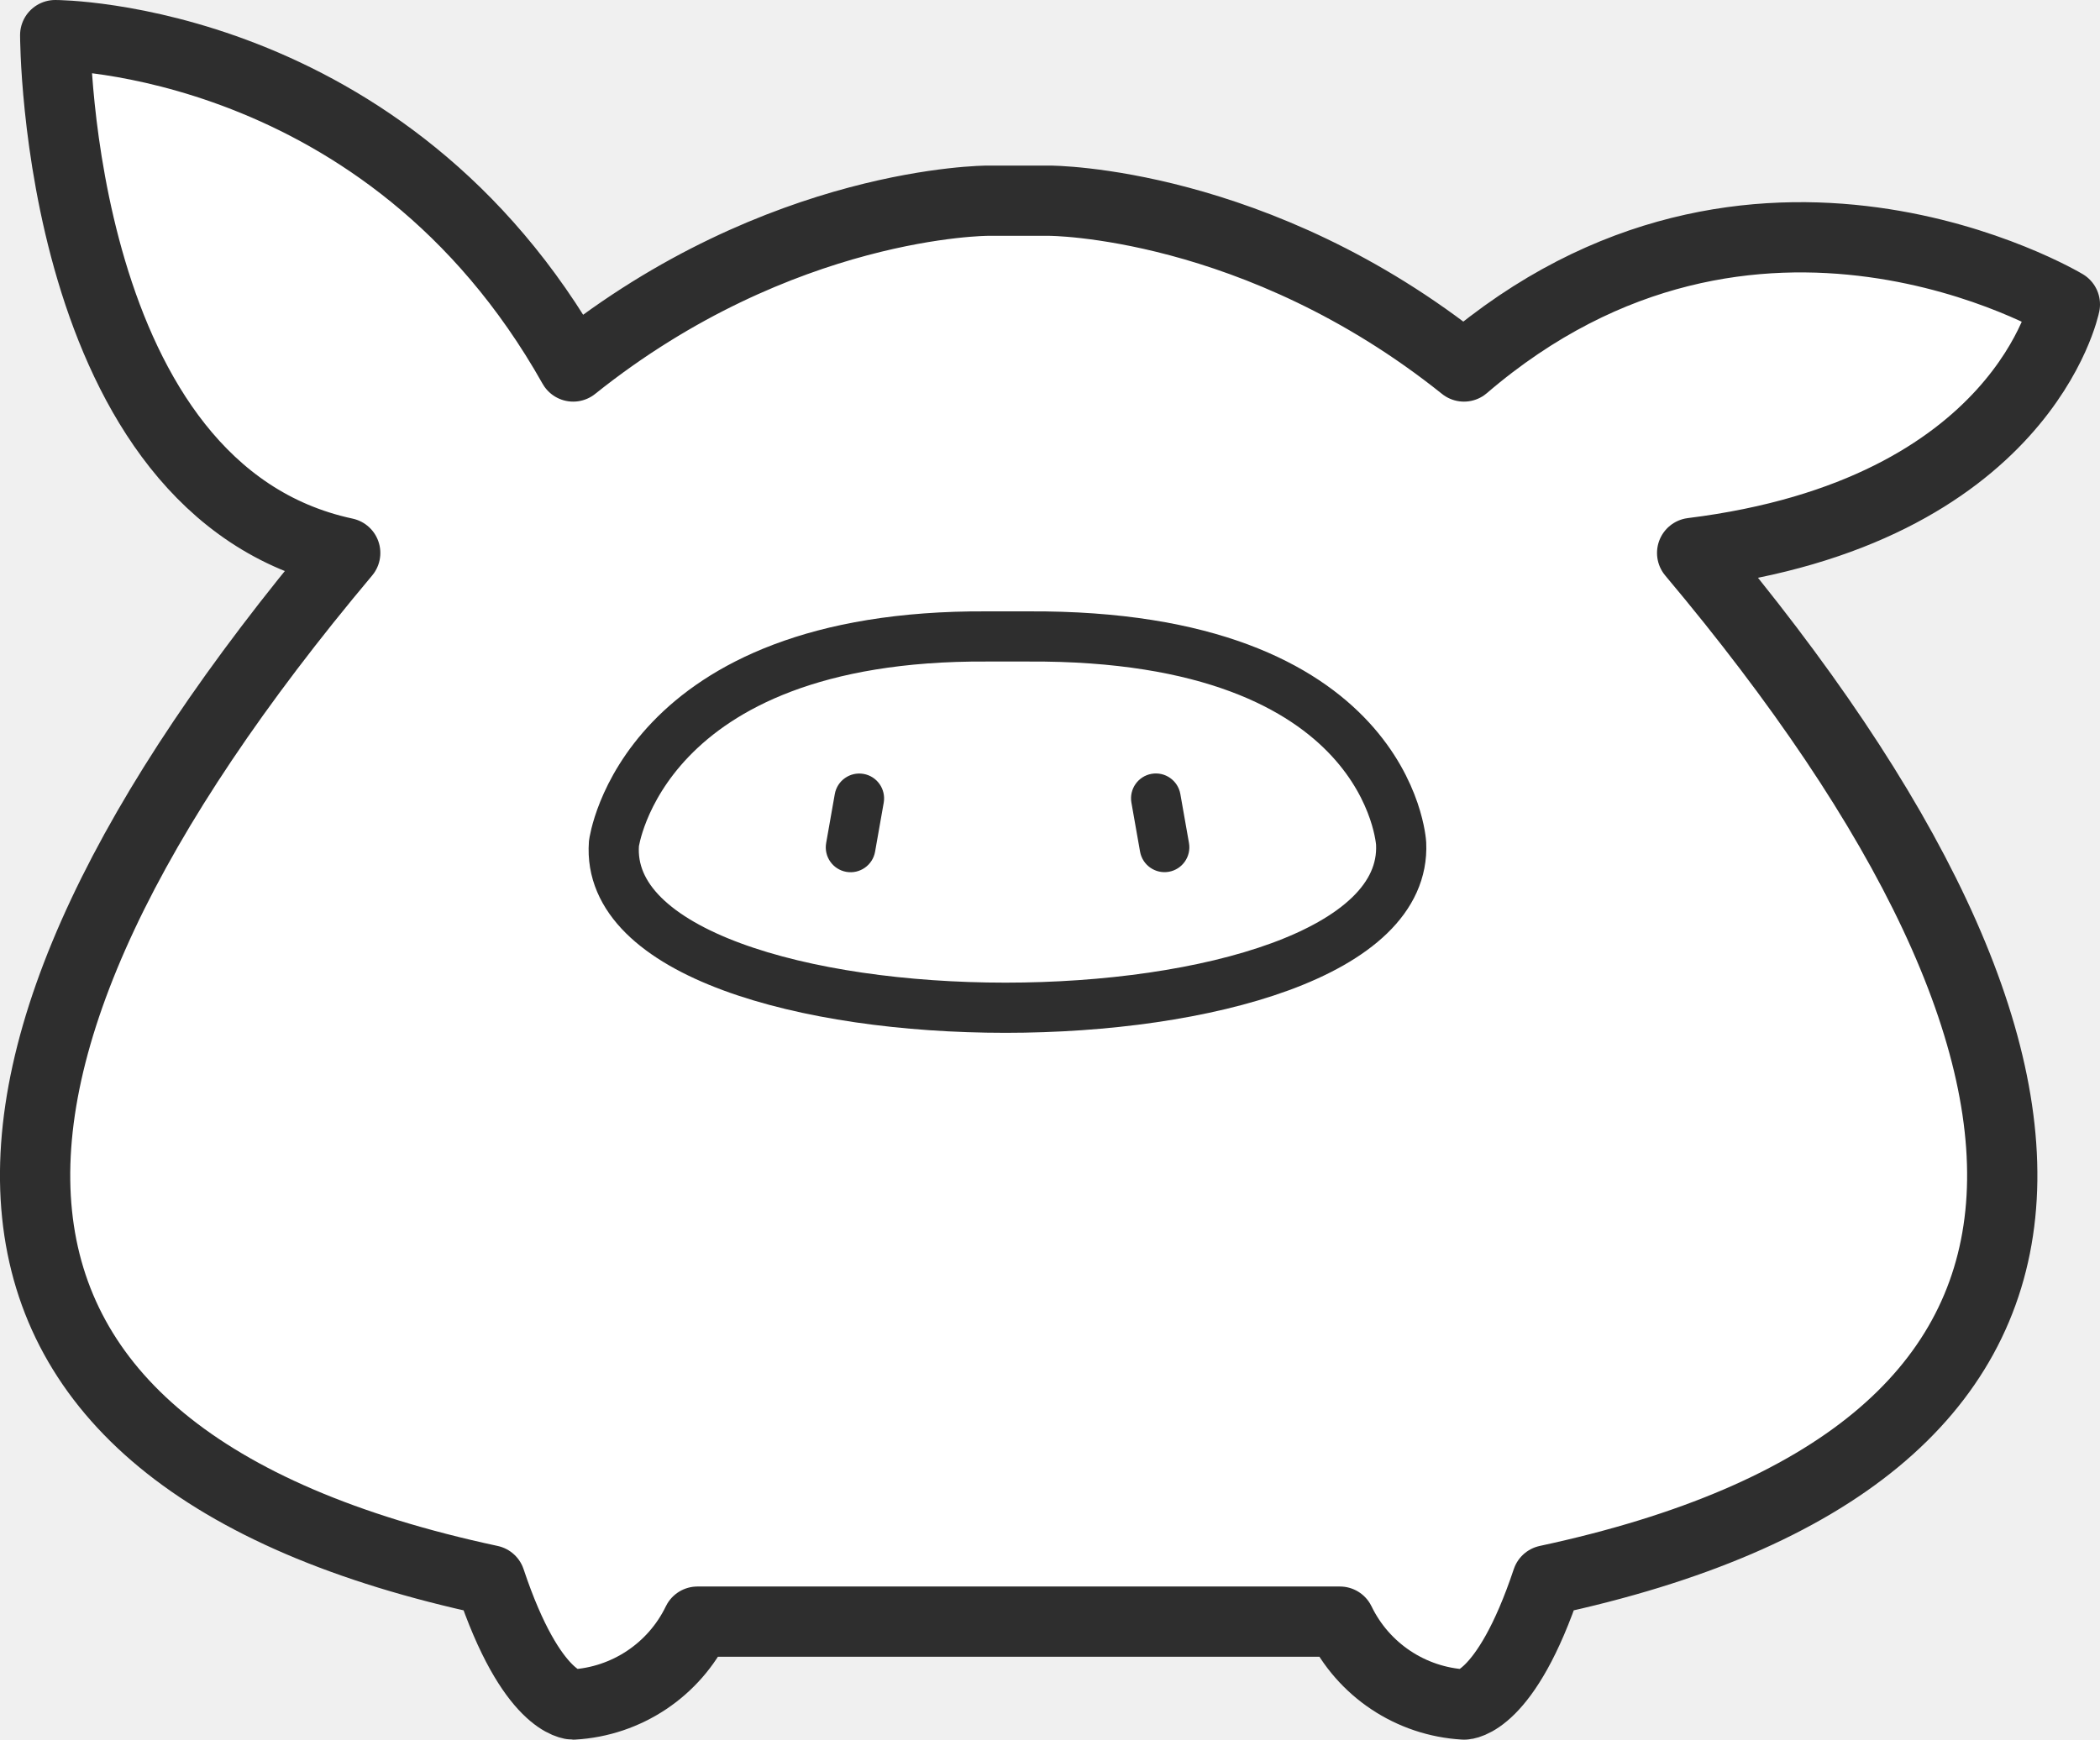
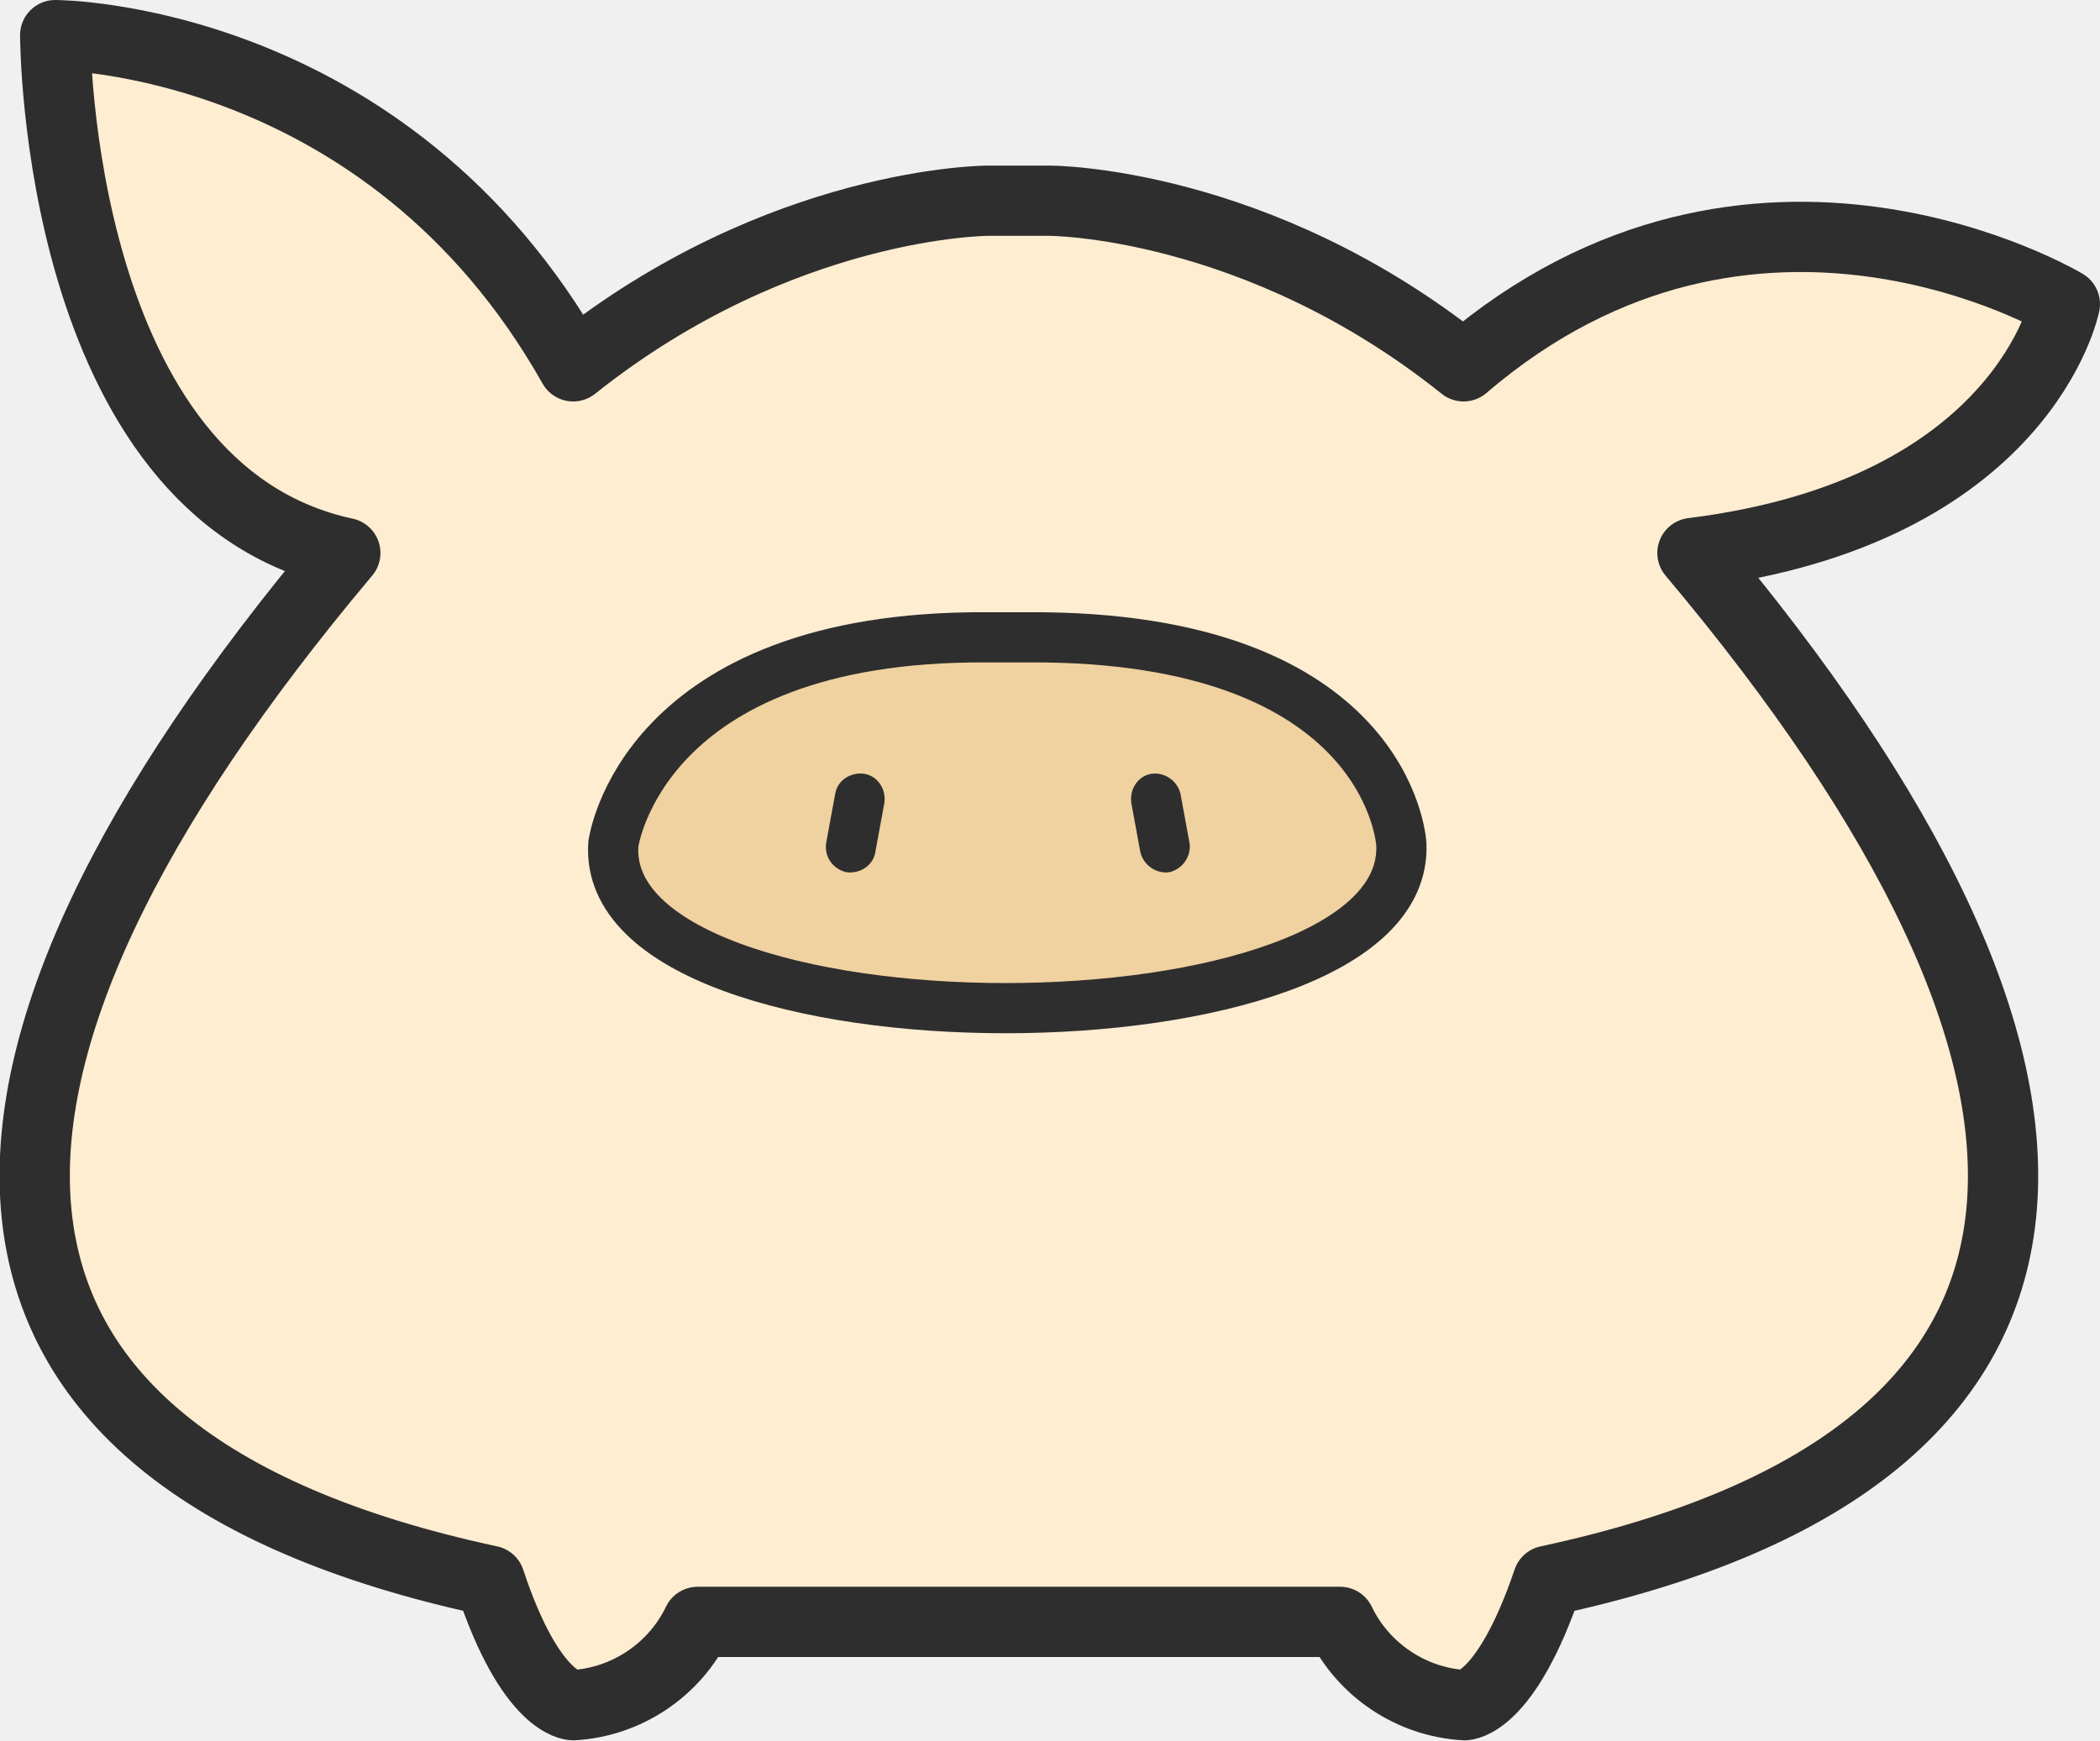
- <svg xmlns="http://www.w3.org/2000/svg" viewBox="0 0 209.2 173.35">
-   <defs>
-     <style>.cls-1,.cls-2{fill:#fff;stroke:#2e2e2e;stroke-linejoin:round;}.cls-1{stroke-width:7px;}.cls-2{stroke-linecap:round;stroke-width:5px;}.cls-3{fill:#2e2e2e;}</style>
-   </defs>
-   <g id="レイヤー_2" data-name="レイヤー 2">
-     <g id="_動物_表情パターン" data-name="【動物】表情パターン">
-       <g id="ノーマル">
-         <path class="cls-1" d="M205.7,30.33s-31-18.57-59.86,6.19C125.21,20,104.57,20,104.57,20h-6.2S77.74,20,57.1,36.52C38.52,3.5,5.5,3.5,5.5,3.5s0,45.41,28.89,51.6c-43.34,51.59-43.34,90,14.45,102.37,4.13,12.38,8.26,12.38,8.26,12.38a14.66,14.66,0,0,0,12.38-8.26h64a14.66,14.66,0,0,0,12.38,8.26s4.13,0,8.26-12.38c57.79-12.39,57.79-50.78,14.45-102.37C201.57,51,205.7,30.33,205.7,30.33Z" />
-         <path class="cls-2" d="M139.58,84.06s-1.1-20.84-37.15-20.64H98.31c-34.47-.2-37.15,20.64-37.15,20.64C59.57,105.87,140.61,105.87,139.58,84.06Z" />
-         <rect class="cls-3" x="80.21" y="79.52" width="9.91" height="4.95" rx="2.48" transform="translate(-10.37 151.63) rotate(-80)" />
-         <rect class="cls-3" x="113.1" y="77.04" width="4.95" height="9.91" rx="2.48" transform="translate(-12.48 21.31) rotate(-10)" />
-       </g>
-     </g>
-   </g>
+ <svg xmlns="http://www.w3.org/2000/svg" version="1.1" id="レイヤー_1" x="0px" y="0px" viewBox="0 0 209.2 173.4" style="enable-background:new 0 0 209.2 173.4;" xml:space="preserve">
+   <style type="text/css">
+ 	.st0{fill:#FFEDD1;stroke:#2E2E2E;stroke-width:7;stroke-linejoin:round;}
+ 	.st1{fill:#F0D1A0;stroke:#2E2E2E;stroke-width:5;stroke-linecap:round;stroke-linejoin:round;}
+ 	.st2{fill:#2E2E2E;}
+ </style>
+   <path class="st0" d="M205.7,30.3c0,0-31-18.6-59.9,6.2C125.2,20,104.6,20,104.6,20h-6.2c0,0-20.6,0-41.3,16.5  c-18.6-33-51.6-33-51.6-33s0,45.4,28.9,51.6C-9,106.7-9,145.1,48.8,157.5c4.1,12.4,8.3,12.4,8.3,12.4c5.3-0.3,10.1-3.5,12.4-8.3h64  c2.3,4.8,7.1,8,12.4,8.3c0,0,4.1,0,8.3-12.4c57.8-12.4,57.8-50.8,14.4-102.4C201.6,51,205.7,30.3,205.7,30.3z" />
+   <path class="st1" d="M139.6,84.1c0,0-1.1-20.8-37.2-20.6h-4.1c-34.5-0.2-37.2,20.6-37.2,20.6C59.6,105.9,140.6,105.9,139.6,84.1z" />
+   <path class="st2" d="M82.3,84l0.9-4.9c0.2-1.3,1.5-2.2,2.9-2l0,0c1.3,0.2,2.2,1.5,2,2.9l-0.9,4.9c-0.2,1.3-1.5,2.2-2.9,2l0,0  C83,86.6,82.1,85.4,82.3,84z" />
+   <path class="st2" d="M114.7,77.1L114.7,77.1c1.3-0.2,2.6,0.7,2.9,2l0.9,4.9c0.2,1.3-0.7,2.6-2,2.9l0,0c-1.3,0.2-2.6-0.7-2.9-2  l-0.9-4.9C112.5,78.6,113.4,77.3,114.7,77.1z" />
</svg>
